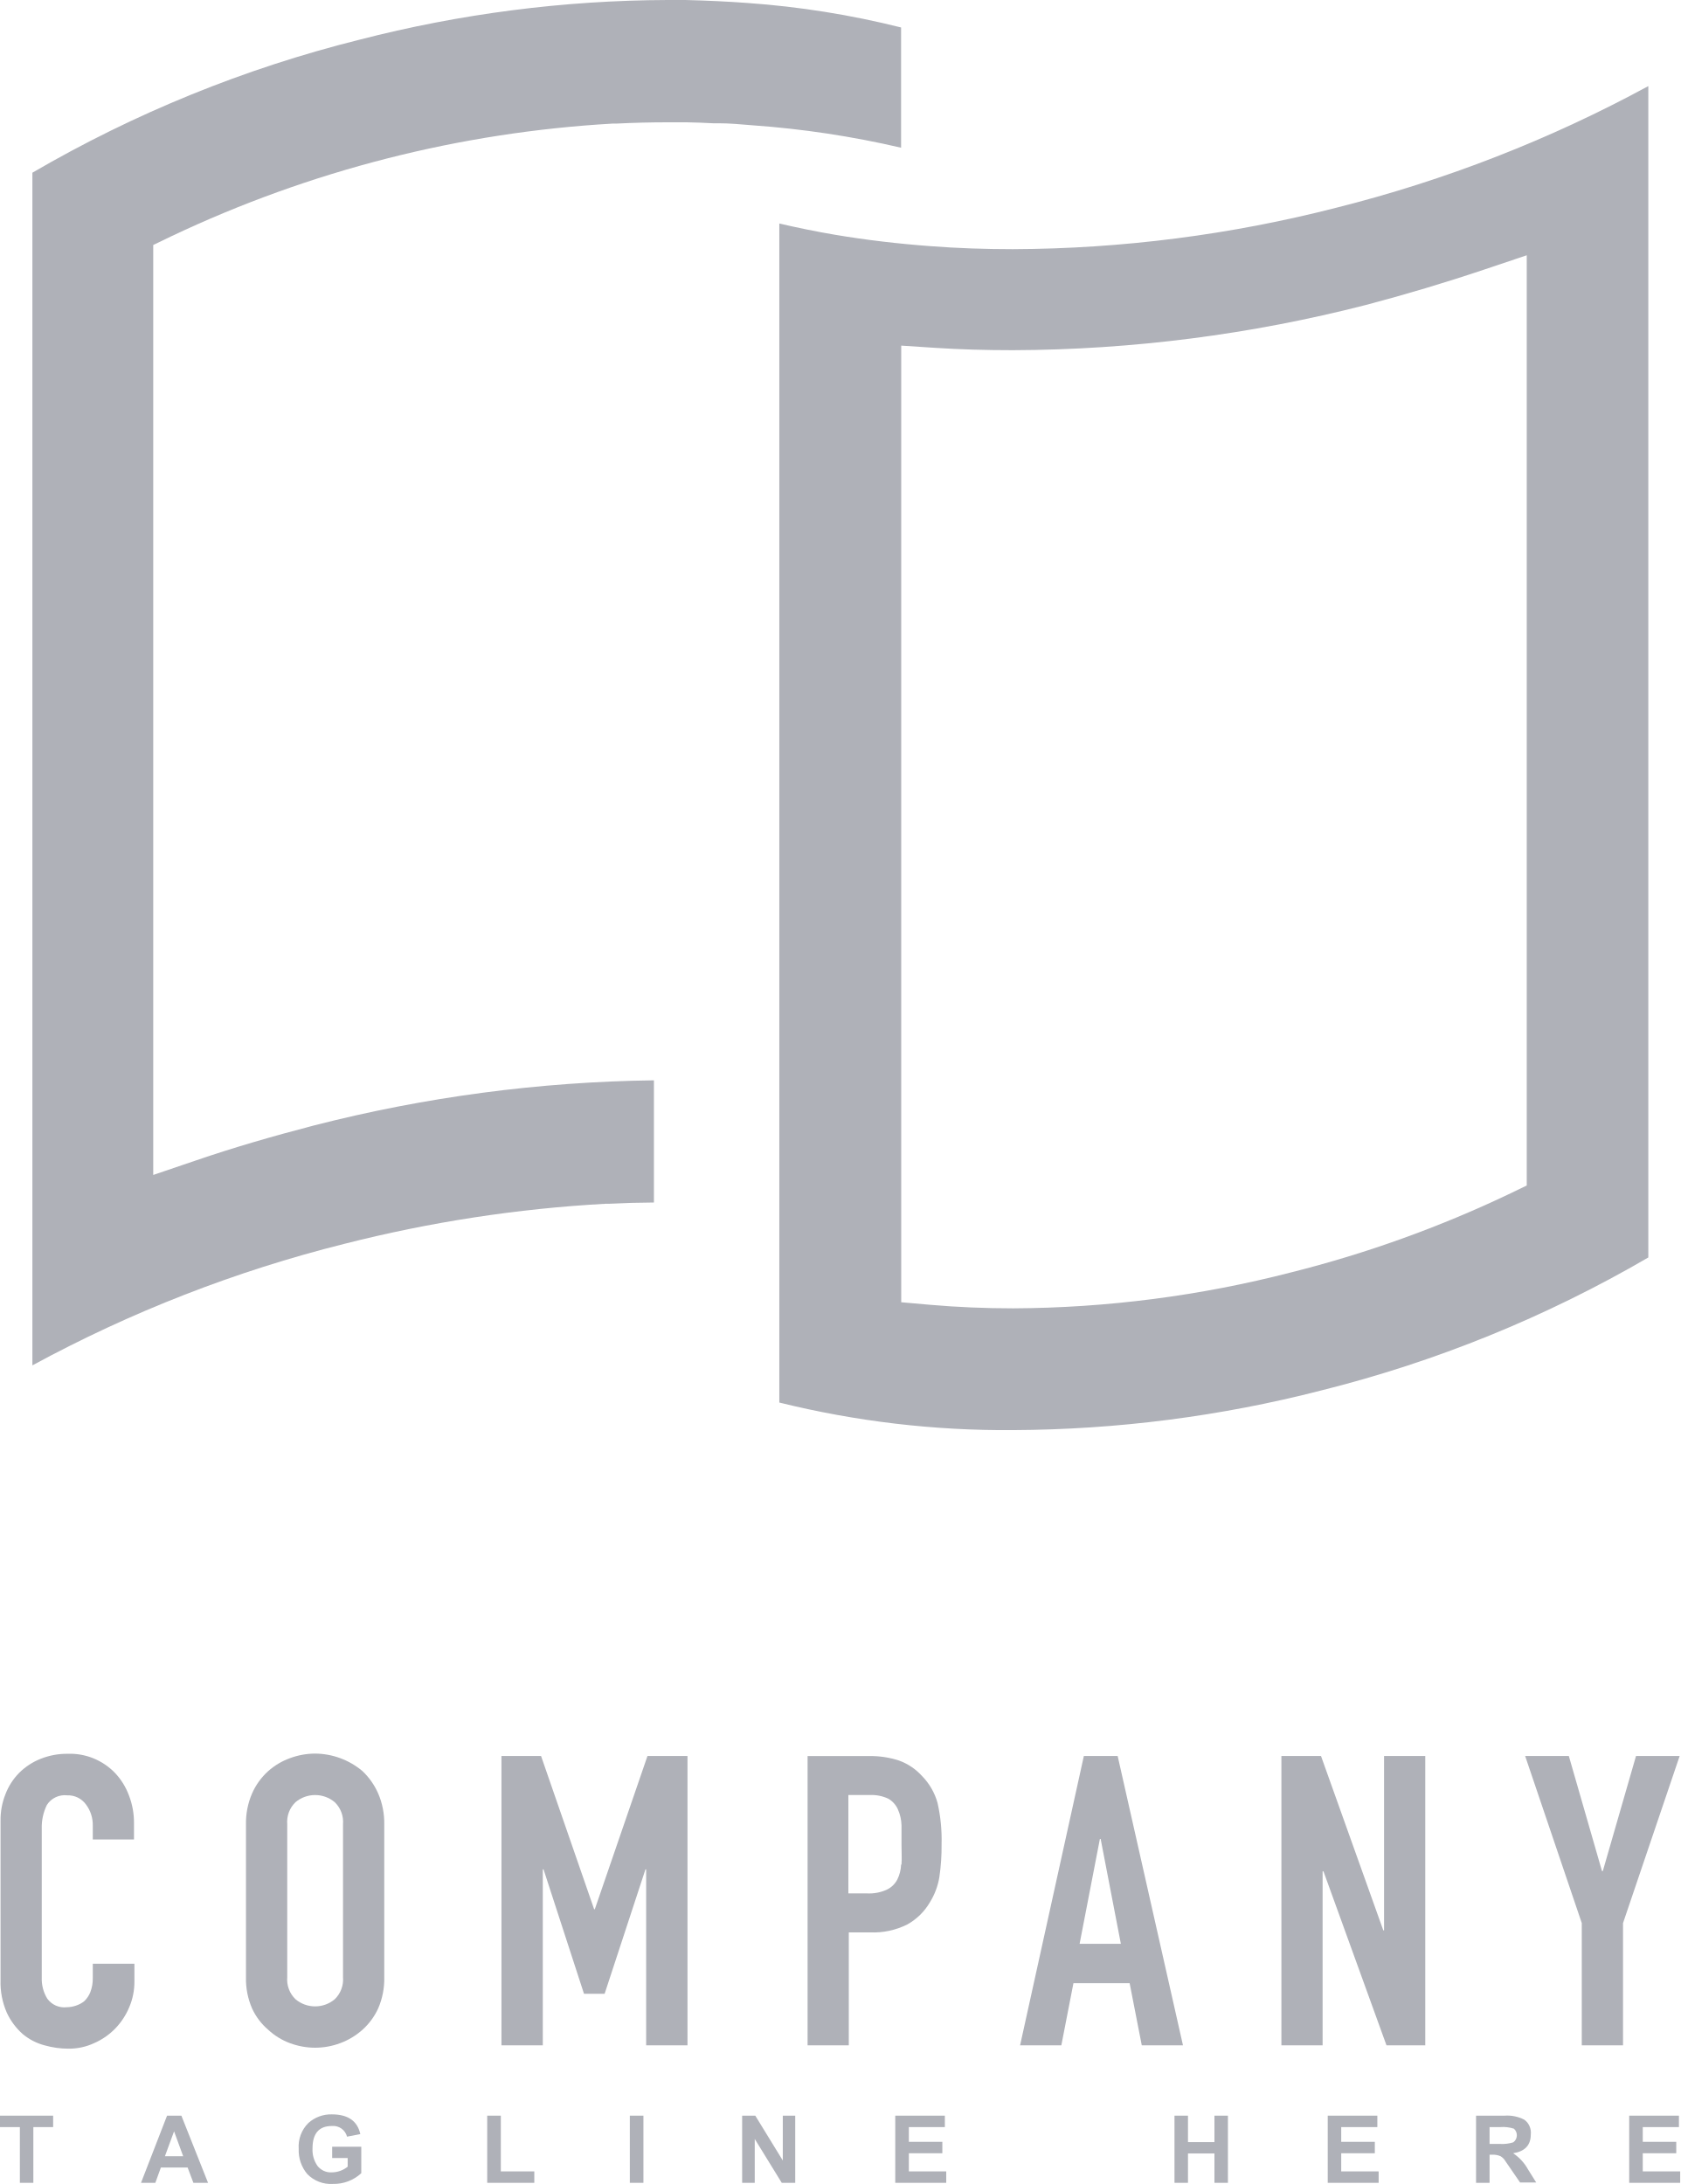
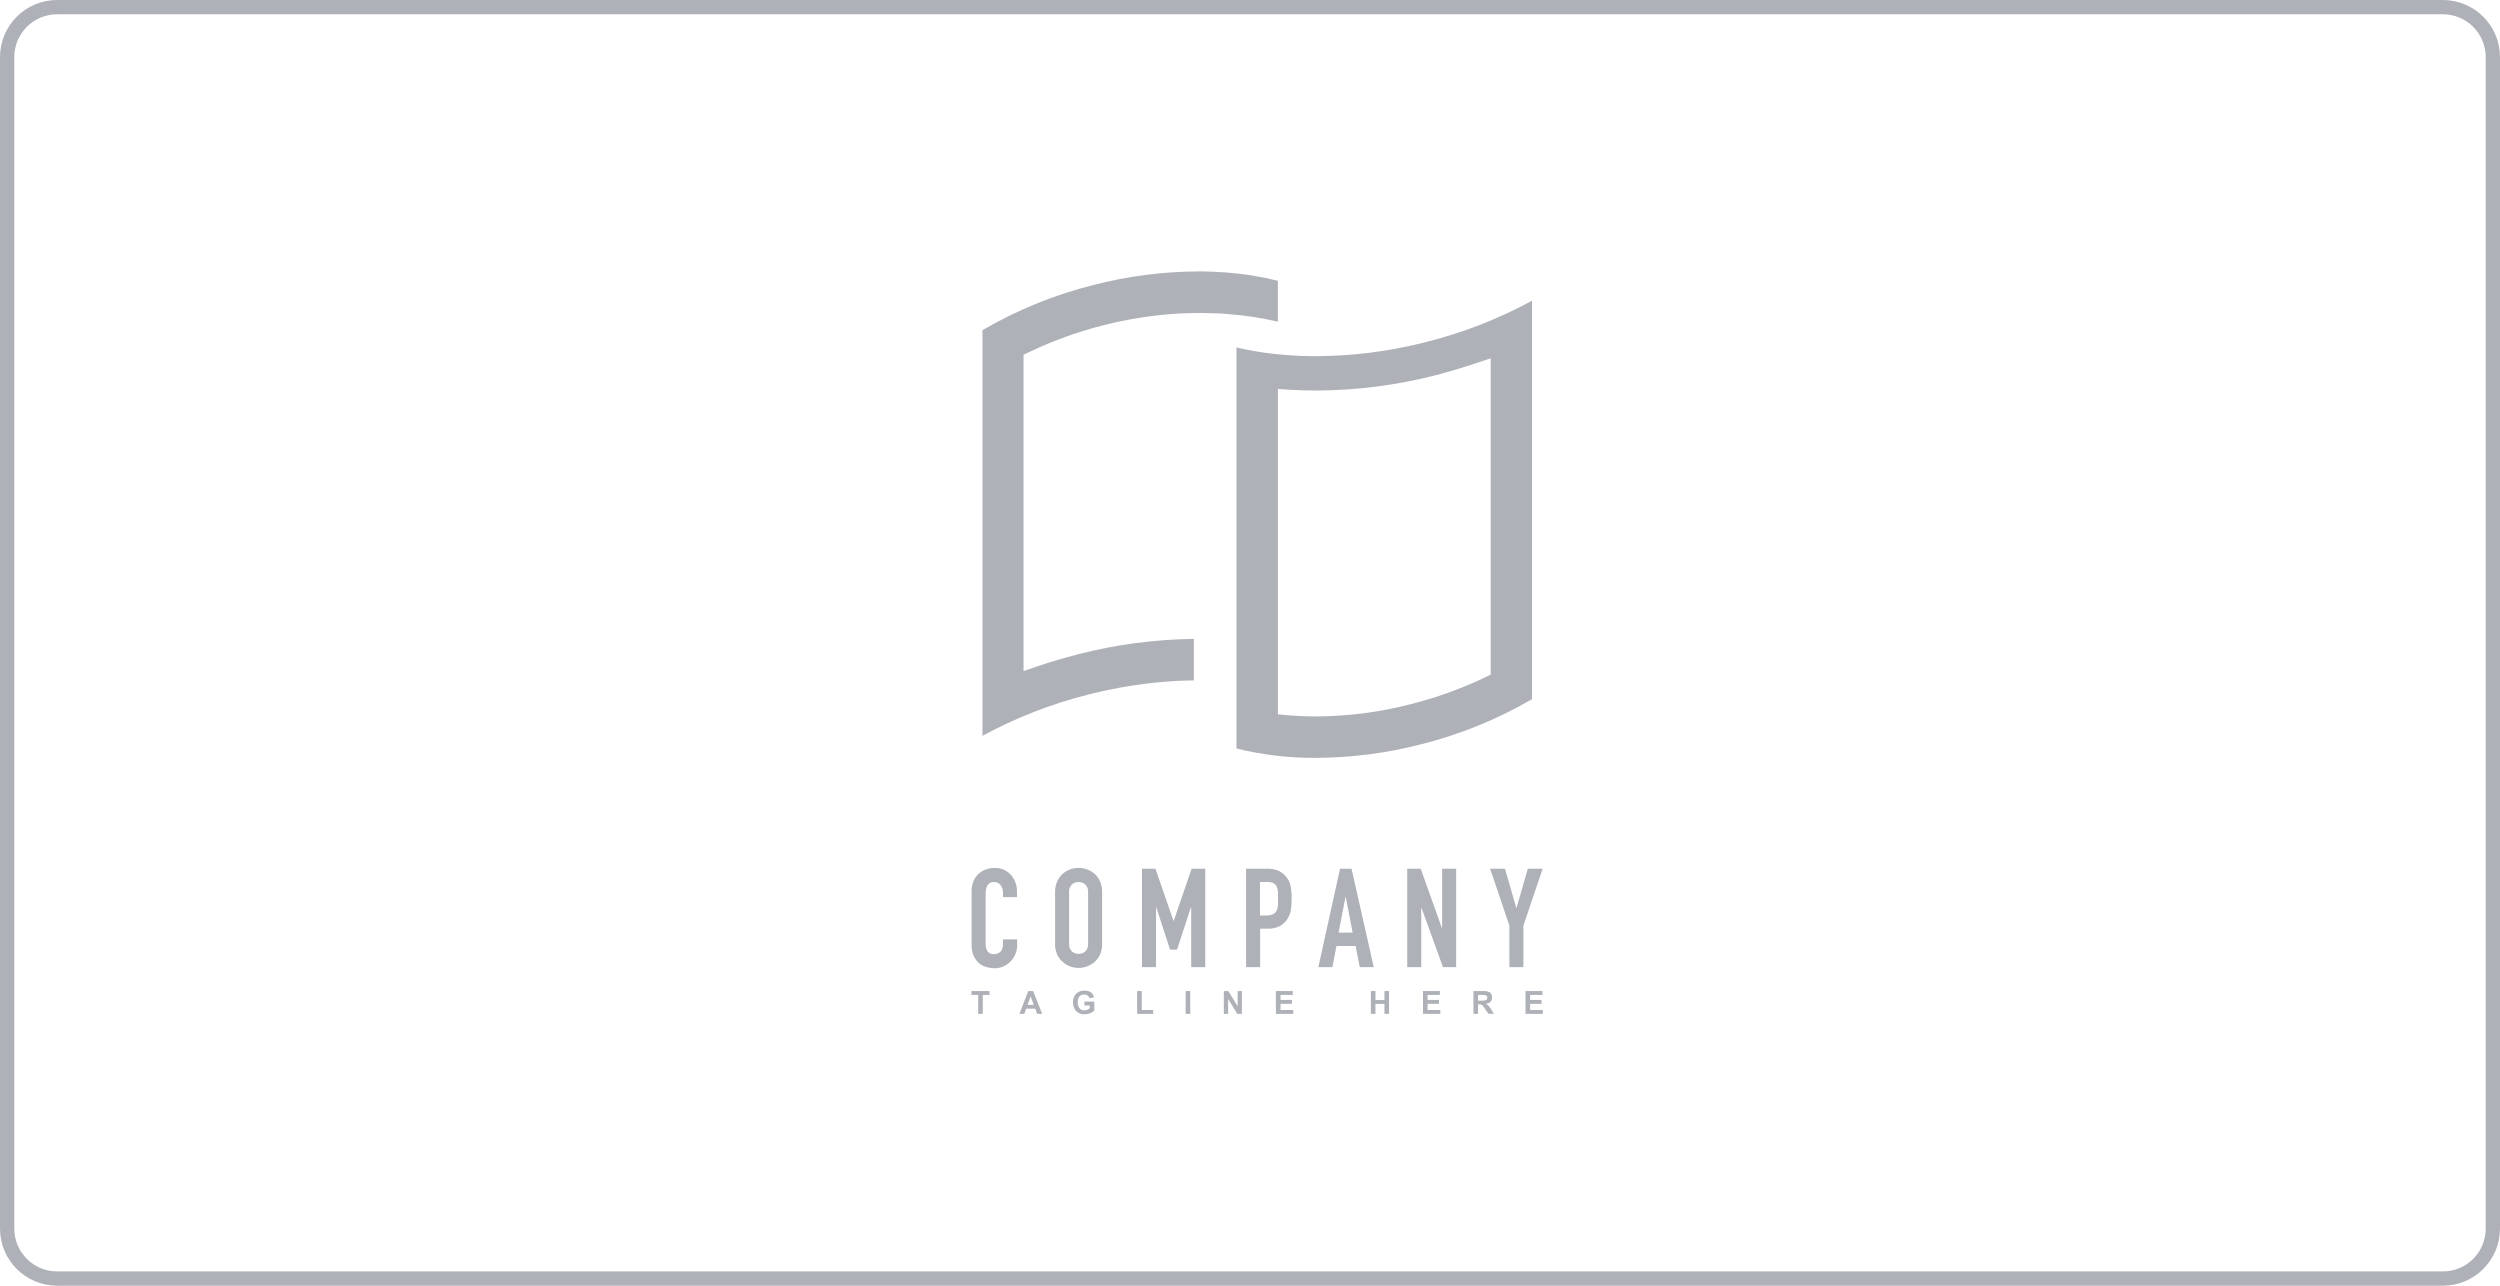
- <svg xmlns="http://www.w3.org/2000/svg" width="40" height="52" viewBox="0 0 40 52" fill="none">
-   <path d="M16.977 2.935H17.113C17.366 2.935 17.64 2.96 17.91 2.983C19.103 3.067 20.287 3.246 21.452 3.517V0.654C20.253 0.353 19.03 0.158 17.797 0.071C17.328 0.036 16.83 0.013 16.319 0H15.892C13.417 0.009 10.953 0.327 8.555 0.946C5.825 1.627 3.205 2.693 0.771 4.112V32.509C3.114 31.236 5.607 30.264 8.191 29.617C10.232 29.097 12.317 28.776 14.419 28.661H14.503C14.854 28.643 15.206 28.633 15.568 28.631V25.722C12.837 25.757 10.119 26.118 7.473 26.797C6.494 27.052 5.548 27.326 4.66 27.631L3.648 27.975V5.833L4.08 5.625C7.382 4.06 10.952 3.149 14.596 2.942C14.627 2.94 14.657 2.94 14.688 2.942C15.09 2.922 15.495 2.912 15.892 2.912H16.327H16.347C16.557 2.917 16.767 2.922 16.977 2.935Z" fill="#AFB1B8" />
-   <path d="M24.111 5.933C23.445 5.933 22.788 5.91 22.153 5.861C21.394 5.805 20.615 5.714 19.876 5.589C19.426 5.513 18.983 5.421 18.553 5.322V33.394C20.374 33.844 22.243 34.065 24.118 34.05C26.593 34.039 29.057 33.723 31.455 33.106C34.185 32.424 36.807 31.358 39.241 29.94V2.05C36.899 3.322 34.407 4.294 31.824 4.943C29.303 5.591 26.712 5.923 24.111 5.933ZM35.335 6.418L36.347 6.078V28.226L35.914 28.435C34.255 29.224 32.522 29.847 30.741 30.294C28.578 30.853 26.354 31.141 24.121 31.151C23.453 31.151 22.79 31.123 22.148 31.067L21.455 31.006V28.318V8.229L22.262 8.282C22.849 8.32 23.456 8.338 24.116 8.338C26.951 8.328 29.775 7.966 32.522 7.26C33.466 7.011 34.404 6.731 35.335 6.418Z" fill="#AFB1B8" />
-   <path d="M2.737 42.212C2.592 42.061 2.416 41.943 2.222 41.864C2.029 41.786 1.82 41.749 1.612 41.757C1.389 41.754 1.168 41.796 0.961 41.879C0.772 41.955 0.6 42.068 0.455 42.212C0.313 42.357 0.201 42.53 0.129 42.721C0.05 42.92 0.01 43.134 0.013 43.349V47.143C0.004 47.41 0.055 47.676 0.162 47.921C0.252 48.115 0.381 48.289 0.541 48.43C0.693 48.557 0.871 48.649 1.063 48.699C1.247 48.751 1.438 48.778 1.629 48.778C1.841 48.78 2.05 48.735 2.241 48.646C2.431 48.563 2.603 48.444 2.747 48.295C2.888 48.148 3.001 47.975 3.079 47.786C3.16 47.595 3.201 47.389 3.2 47.181V46.756H2.209V47.095C2.211 47.21 2.192 47.325 2.15 47.433C2.118 47.514 2.069 47.587 2.006 47.647C1.945 47.696 1.874 47.733 1.799 47.756C1.732 47.778 1.662 47.79 1.591 47.791C1.503 47.802 1.413 47.788 1.331 47.753C1.25 47.717 1.179 47.66 1.126 47.588C1.032 47.435 0.987 47.258 0.994 47.079V43.542C0.988 43.346 1.03 43.151 1.116 42.975C1.167 42.895 1.24 42.831 1.326 42.791C1.412 42.75 1.507 42.735 1.601 42.746C1.687 42.743 1.772 42.761 1.849 42.798C1.926 42.836 1.993 42.891 2.044 42.96C2.155 43.106 2.213 43.285 2.209 43.468V43.797H3.19V43.41C3.192 43.183 3.151 42.958 3.069 42.746C2.995 42.547 2.883 42.366 2.737 42.212Z" fill="#AFB1B8" />
-   <path d="M8.629 42.169C8.313 41.902 7.914 41.755 7.501 41.752C7.299 41.753 7.098 41.789 6.909 41.859C6.716 41.928 6.538 42.033 6.385 42.169C6.221 42.317 6.09 42.498 6.001 42.701C5.901 42.932 5.851 43.183 5.856 43.436V47.075C5.849 47.331 5.899 47.585 6.001 47.82C6.09 48.015 6.222 48.189 6.385 48.328C6.537 48.469 6.715 48.578 6.909 48.649C7.098 48.718 7.299 48.755 7.501 48.755C7.703 48.755 7.903 48.719 8.093 48.649C8.29 48.577 8.472 48.468 8.629 48.328C8.787 48.186 8.915 48.013 9.003 47.82C9.105 47.585 9.154 47.331 9.148 47.075V43.436C9.152 43.183 9.103 42.932 9.003 42.701C8.915 42.5 8.788 42.319 8.629 42.169ZM8.166 47.075C8.174 47.172 8.161 47.269 8.127 47.36C8.093 47.451 8.039 47.534 7.969 47.601C7.838 47.711 7.673 47.771 7.502 47.771C7.331 47.771 7.166 47.711 7.035 47.601C6.965 47.534 6.911 47.451 6.877 47.36C6.843 47.269 6.83 47.172 6.838 47.075V43.436C6.83 43.339 6.843 43.241 6.877 43.15C6.911 43.059 6.965 42.977 7.035 42.909C7.166 42.799 7.331 42.739 7.502 42.739C7.673 42.739 7.838 42.799 7.969 42.909C8.039 42.977 8.093 43.059 8.127 43.15C8.161 43.241 8.174 43.339 8.166 43.436V47.075Z" fill="#AFB1B8" />
-   <path d="M16.367 48.699V41.81H15.414L14.161 45.457H14.144L12.881 41.81H11.938V48.699H12.922V44.509H12.94L13.903 47.471H14.394L15.366 44.509H15.383V48.699H16.367Z" fill="#AFB1B8" />
-   <path d="M21.958 42.294C21.806 42.124 21.615 41.994 21.401 41.917C21.171 41.843 20.93 41.806 20.688 41.811H19.226V48.699H20.207V46.009H20.713C21.02 46.023 21.324 45.958 21.599 45.821C21.822 45.697 22.008 45.515 22.137 45.294C22.251 45.111 22.328 44.907 22.363 44.694C22.401 44.435 22.419 44.173 22.416 43.911C22.425 43.58 22.393 43.25 22.32 42.927C22.254 42.689 22.13 42.471 21.958 42.294ZM21.452 44.394C21.448 44.519 21.417 44.641 21.361 44.753C21.305 44.859 21.216 44.944 21.108 44.994C20.962 45.059 20.804 45.089 20.645 45.081H20.197V42.739H20.703C20.855 42.731 21.007 42.761 21.146 42.825C21.247 42.883 21.328 42.972 21.376 43.08C21.43 43.201 21.459 43.331 21.462 43.464C21.462 43.608 21.462 43.761 21.462 43.921C21.462 44.081 21.472 44.247 21.462 44.394H21.452Z" fill="#AFB1B8" />
-   <path d="M26.608 41.81H25.803L24.285 48.699H25.267L25.555 47.219H26.893L27.182 48.699H28.163L26.608 41.81ZM25.702 46.281L26.185 43.784H26.203L26.684 46.281H25.702Z" fill="#AFB1B8" />
-   <path d="M32.95 45.961H32.932L31.449 41.81H30.506V48.699H31.487V44.557H31.508L33.008 48.699H33.931V41.81H32.95V45.961Z" fill="#AFB1B8" />
-   <path d="M38.948 41.81L38.158 44.549H38.138L37.349 41.81H36.309L37.657 45.788V48.699H38.639V45.788L39.987 41.81H38.948Z" fill="#AFB1B8" />
-   <path d="M0 50.645H0.473V51.972H0.794V50.645H1.265V50.373H0V50.645Z" fill="#AFB1B8" />
-   <path d="M3.977 50.373L3.357 51.972H3.698L3.83 51.608H4.467L4.604 51.972H4.953L4.318 50.373H3.977ZM3.926 51.339L4.144 50.746L4.361 51.339H3.926Z" fill="#AFB1B8" />
-   <path d="M7.908 51.382H8.277V51.588C8.169 51.675 8.036 51.722 7.898 51.723C7.833 51.727 7.769 51.715 7.71 51.688C7.651 51.661 7.599 51.621 7.559 51.57C7.474 51.449 7.432 51.302 7.44 51.153C7.44 50.797 7.594 50.619 7.9 50.619C7.981 50.611 8.062 50.633 8.128 50.679C8.194 50.726 8.242 50.795 8.262 50.873L8.578 50.812C8.51 50.5 8.285 50.342 7.9 50.342C7.695 50.337 7.495 50.41 7.341 50.548C7.261 50.628 7.198 50.724 7.159 50.83C7.119 50.937 7.103 51.05 7.111 51.163C7.102 51.382 7.175 51.597 7.316 51.764C7.394 51.844 7.489 51.907 7.594 51.947C7.699 51.988 7.811 52.005 7.923 51.998C8.173 52.005 8.417 51.913 8.601 51.743V51.113H7.908V51.382Z" fill="#AFB1B8" />
-   <path d="M11.923 50.373H11.599V51.972H12.72V51.7H11.923V50.373Z" fill="#AFB1B8" />
-   <path d="M15.318 50.373H14.994V51.972H15.318V50.373Z" fill="#AFB1B8" />
-   <path d="M18.636 51.441L17.981 50.373H17.668V51.972H17.968V50.927L18.611 51.972H18.932V50.373H18.636V51.441Z" fill="#AFB1B8" />
-   <path d="M21.637 51.268H22.434V50.996H21.637V50.645H22.494V50.373H21.313V51.972H22.527V51.7H21.637V51.268Z" fill="#AFB1B8" />
-   <path d="M28.912 51.003H28.282V50.373H27.961V51.972H28.282V51.273H28.912V51.972H29.233V50.373H28.912V51.003Z" fill="#AFB1B8" />
-   <path d="M31.93 51.268H32.73V50.996H31.93V50.645H32.79V50.373H31.609V51.972H32.821V51.7H31.93V51.268Z" fill="#AFB1B8" />
-   <path d="M36.023 51.268C36.301 51.224 36.443 51.077 36.443 50.823C36.451 50.755 36.441 50.686 36.413 50.623C36.386 50.56 36.342 50.506 36.286 50.467C36.142 50.394 35.98 50.361 35.818 50.373H35.14V51.972H35.462V51.303H35.525C35.593 51.299 35.662 51.311 35.725 51.339C35.772 51.368 35.811 51.408 35.839 51.456L36.188 51.964H36.572L36.377 51.652C36.291 51.497 36.17 51.366 36.023 51.268ZM35.699 51.046H35.462V50.645H35.715C35.825 50.636 35.936 50.649 36.041 50.683C36.064 50.703 36.083 50.729 36.095 50.758C36.107 50.787 36.113 50.818 36.111 50.849C36.11 50.88 36.101 50.911 36.087 50.938C36.072 50.966 36.051 50.99 36.026 51.008C35.92 51.041 35.81 51.053 35.699 51.046Z" fill="#AFB1B8" />
-   <path d="M39.109 51.268H39.906V50.996H39.109V50.645H39.97V50.373H38.786V51.972H40V51.7H39.109V51.268Z" fill="#AFB1B8" />
+ <svg xmlns="http://www.w3.org/2000/svg" width="175" height="90" viewBox="0 0 175 90" fill="none">
+   <rect x="0.5" y="0.5" width="174" height="89" rx="3.5" stroke="#AFB1B8" />
+   <path d="M84.977 21.934H85.114C85.367 21.934 85.64 21.96 85.91 21.983C87.103 22.067 88.287 22.245 89.452 22.517V19.654C88.253 19.353 87.03 19.158 85.796 19.071C85.329 19.036 84.83 19.013 84.319 19H83.892C81.417 19.009 78.953 19.327 76.555 19.946C73.825 20.627 71.205 21.693 68.772 23.112V51.509C71.114 50.236 73.607 49.264 76.191 48.617C78.231 48.097 80.317 47.776 82.419 47.661H82.503C82.855 47.643 83.206 47.633 83.568 47.631V44.722C80.837 44.757 78.119 45.118 75.473 45.797C74.494 46.051 73.548 46.326 72.66 46.631L71.648 46.975V24.833L72.08 24.625C75.382 23.059 78.952 22.149 82.596 21.942C82.627 21.94 82.657 21.94 82.688 21.942C83.09 21.922 83.495 21.912 83.892 21.912H84.327H84.347C84.557 21.917 84.767 21.922 84.977 21.934Z" fill="#AFB1B8" />
+   <path d="M92.111 24.933C91.445 24.933 90.788 24.91 90.153 24.861C89.394 24.805 88.615 24.714 87.876 24.589C87.426 24.513 86.983 24.422 86.553 24.322V52.394C88.374 52.844 90.243 53.065 92.118 53.05C94.593 53.039 97.057 52.723 99.455 52.106C102.185 51.424 104.807 50.358 107.241 48.94V21.05C104.899 22.322 102.407 23.294 99.824 23.943C97.303 24.591 94.713 24.923 92.111 24.933ZM103.335 25.418L104.347 25.078V47.226L103.914 47.435C102.255 48.224 100.522 48.847 98.741 49.294C96.578 49.853 94.354 50.141 92.121 50.151C91.453 50.151 90.79 50.123 90.148 50.067L89.455 50.006V47.318V27.229L90.262 27.282C90.849 27.32 91.456 27.338 92.116 27.338C94.951 27.328 97.775 26.966 100.522 26.26C101.466 26.011 102.404 25.731 103.335 25.418Z" fill="#AFB1B8" />
+   <path d="M70.737 61.212C70.592 61.061 70.416 60.943 70.222 60.864C70.029 60.786 69.82 60.749 69.612 60.757C69.389 60.754 69.168 60.796 68.961 60.879C68.772 60.955 68.6 61.068 68.455 61.212C68.313 61.357 68.201 61.53 68.129 61.721C68.05 61.92 68.01 62.134 68.013 62.349V66.143C68.004 66.41 68.055 66.676 68.162 66.921C68.252 67.115 68.381 67.289 68.541 67.43C68.693 67.557 68.871 67.649 69.063 67.699C69.247 67.751 69.438 67.778 69.629 67.778C69.841 67.78 70.05 67.735 70.241 67.646C70.431 67.563 70.603 67.444 70.747 67.295C70.888 67.147 71.001 66.975 71.079 66.786C71.16 66.595 71.201 66.389 71.2 66.181V65.756H70.209V66.095C70.212 66.21 70.192 66.325 70.15 66.433C70.118 66.514 70.069 66.587 70.006 66.647C69.945 66.696 69.874 66.733 69.799 66.756C69.732 66.778 69.662 66.79 69.591 66.791C69.503 66.802 69.413 66.788 69.331 66.753C69.25 66.717 69.179 66.66 69.126 66.588C69.032 66.436 68.987 66.258 68.994 66.079V62.542C68.988 62.346 69.03 62.151 69.116 61.975C69.167 61.895 69.24 61.831 69.326 61.791C69.412 61.75 69.507 61.735 69.601 61.746C69.687 61.743 69.772 61.761 69.849 61.798C69.926 61.836 69.993 61.891 70.044 61.96C70.155 62.106 70.213 62.285 70.209 62.468V62.797H71.19V62.41C71.192 62.183 71.151 61.958 71.069 61.746C70.995 61.547 70.883 61.366 70.737 61.212Z" fill="#AFB1B8" />
+   <path d="M76.629 61.169C76.313 60.902 75.914 60.755 75.501 60.752C75.299 60.753 75.098 60.789 74.909 60.859C74.716 60.928 74.538 61.033 74.385 61.169C74.221 61.317 74.09 61.498 74.001 61.701C73.901 61.932 73.852 62.183 73.856 62.436V66.075C73.85 66.331 73.899 66.585 74.001 66.82C74.09 67.015 74.222 67.189 74.385 67.328C74.537 67.469 74.715 67.578 74.909 67.649C75.098 67.718 75.299 67.754 75.501 67.755C75.703 67.755 75.903 67.719 76.093 67.649C76.29 67.577 76.472 67.468 76.629 67.328C76.787 67.186 76.915 67.013 77.003 66.82C77.105 66.585 77.154 66.331 77.147 66.075V62.436C77.152 62.183 77.103 61.932 77.003 61.701C76.915 61.5 76.788 61.319 76.629 61.169ZM76.166 66.075C76.174 66.171 76.161 66.269 76.127 66.36C76.093 66.451 76.039 66.534 75.969 66.601C75.838 66.711 75.672 66.771 75.502 66.771C75.331 66.771 75.166 66.711 75.035 66.601C74.965 66.534 74.911 66.451 74.877 66.36C74.843 66.269 74.829 66.171 74.838 66.075V62.436C74.829 62.339 74.843 62.241 74.877 62.15C74.911 62.059 74.965 61.977 75.035 61.909C75.166 61.799 75.331 61.739 75.502 61.739C75.672 61.739 75.838 61.799 75.969 61.909C76.039 61.977 76.093 62.059 76.127 62.15C76.161 62.241 76.174 62.339 76.166 62.436V66.075Z" fill="#AFB1B8" />
+   <path d="M84.367 67.699V60.81H83.414L82.161 64.457H82.144L80.881 60.81H79.938V67.699H80.922V63.509H80.939L81.903 66.471H82.394L83.365 63.509H83.383V67.699H84.367Z" fill="#AFB1B8" />
+   <path d="M89.958 61.294C89.806 61.124 89.615 60.994 89.401 60.917C89.171 60.843 88.93 60.806 88.688 60.811H87.226V67.699H88.207V65.009H88.713C89.02 65.023 89.324 64.958 89.599 64.821C89.822 64.697 90.008 64.515 90.138 64.294C90.251 64.111 90.328 63.907 90.363 63.694C90.401 63.435 90.419 63.173 90.416 62.911C90.425 62.58 90.393 62.25 90.32 61.927C90.254 61.689 90.13 61.471 89.958 61.294ZM89.452 63.394C89.448 63.519 89.417 63.641 89.361 63.753C89.305 63.859 89.216 63.944 89.108 63.994C88.963 64.059 88.804 64.089 88.645 64.081H88.197V61.739H88.703C88.856 61.731 89.007 61.761 89.146 61.825C89.247 61.883 89.328 61.972 89.376 62.08C89.43 62.201 89.459 62.331 89.462 62.464C89.462 62.608 89.462 62.761 89.462 62.921C89.462 63.081 89.472 63.247 89.462 63.394H89.452Z" fill="#AFB1B8" />
+   <path d="M94.608 60.81H93.803L92.285 67.699H93.267L93.555 66.219H94.894L95.182 67.699H96.163L94.608 60.81ZM93.702 65.281L94.185 62.784H94.203L94.684 65.281H93.702Z" fill="#AFB1B8" />
+   <path d="M100.95 64.961H100.932L99.449 60.81H98.506V67.699H99.487V63.557H99.508L101.008 67.699H101.931V60.81H100.95V64.961Z" fill="#AFB1B8" />
+   <path d="M106.948 60.81L106.158 63.549H106.138L105.349 60.81H104.309L105.657 64.788V67.699H106.639V64.788L107.987 60.81H106.948Z" fill="#AFB1B8" />
+   <path d="M68 69.645H68.473V70.972H68.794V69.645H69.265V69.373H68V69.645Z" fill="#AFB1B8" />
+   <path d="M71.977 69.373L71.357 70.972H71.698L71.83 70.608H72.468L72.604 70.972H72.953L72.318 69.373H71.977ZM71.926 70.339L72.144 69.746L72.361 70.339H71.926Z" fill="#AFB1B8" />
+   <path d="M75.908 70.382H76.277V70.588C76.169 70.675 76.036 70.722 75.898 70.723C75.833 70.727 75.769 70.715 75.71 70.688C75.651 70.661 75.599 70.621 75.559 70.57C75.474 70.448 75.432 70.302 75.44 70.153C75.44 69.797 75.594 69.619 75.9 69.619C75.981 69.611 76.062 69.632 76.128 69.679C76.194 69.726 76.242 69.795 76.262 69.874L76.578 69.812C76.51 69.5 76.285 69.342 75.9 69.342C75.695 69.337 75.495 69.41 75.341 69.548C75.261 69.628 75.198 69.724 75.159 69.83C75.119 69.936 75.103 70.05 75.111 70.163C75.102 70.382 75.175 70.597 75.316 70.764C75.394 70.844 75.489 70.907 75.594 70.948C75.699 70.988 75.811 71.005 75.923 70.998C76.173 71.004 76.416 70.913 76.601 70.743V70.113H75.908V70.382Z" fill="#AFB1B8" />
+   <path d="M79.923 69.373H79.599V70.972H80.719V70.7H79.923V69.373Z" fill="#AFB1B8" />
+   <path d="M83.317 69.373H82.994V70.972H83.317V69.373Z" fill="#AFB1B8" />
+   <path d="M86.636 70.441L85.981 69.373H85.668V70.972H85.969V69.927L86.611 70.972H86.932V69.373H86.636V70.441Z" fill="#AFB1B8" />
+   <path d="M89.637 70.268H90.434V69.996H89.637V69.645H90.494V69.373H89.313V70.972H90.527V70.7H89.637V70.268Z" fill="#AFB1B8" />
+   <path d="M96.912 70.003H96.282V69.373H95.961V70.972H96.282V70.273H96.912V70.972H97.233V69.373H96.912V70.003Z" fill="#AFB1B8" />
+   <path d="M99.93 70.268H100.73V69.996H99.93V69.645H100.79V69.373H99.609V70.972H100.821V70.7H99.93V70.268Z" fill="#AFB1B8" />
+   <path d="M104.023 70.268C104.302 70.224 104.443 70.077 104.443 69.823C104.451 69.755 104.441 69.686 104.413 69.623C104.386 69.56 104.342 69.506 104.286 69.467C104.141 69.394 103.98 69.361 103.818 69.373H103.14V70.972H103.462V70.303H103.525C103.593 70.299 103.662 70.311 103.725 70.339C103.772 70.368 103.811 70.408 103.839 70.456L104.188 70.964H104.572L104.377 70.652C104.291 70.497 104.17 70.366 104.023 70.268ZM103.699 70.046H103.462V69.645H103.715C103.825 69.636 103.936 69.649 104.041 69.683C104.064 69.703 104.083 69.729 104.095 69.758C104.107 69.787 104.113 69.818 104.111 69.849C104.11 69.88 104.101 69.911 104.087 69.939C104.072 69.966 104.051 69.99 104.026 70.008C103.92 70.041 103.81 70.053 103.699 70.046Z" fill="#AFB1B8" />
+   <path d="M107.109 70.268H107.906V69.996H107.109V69.645H107.97V69.373H106.786V70.972H108V70.7H107.109V70.268Z" fill="#AFB1B8" />
</svg>
